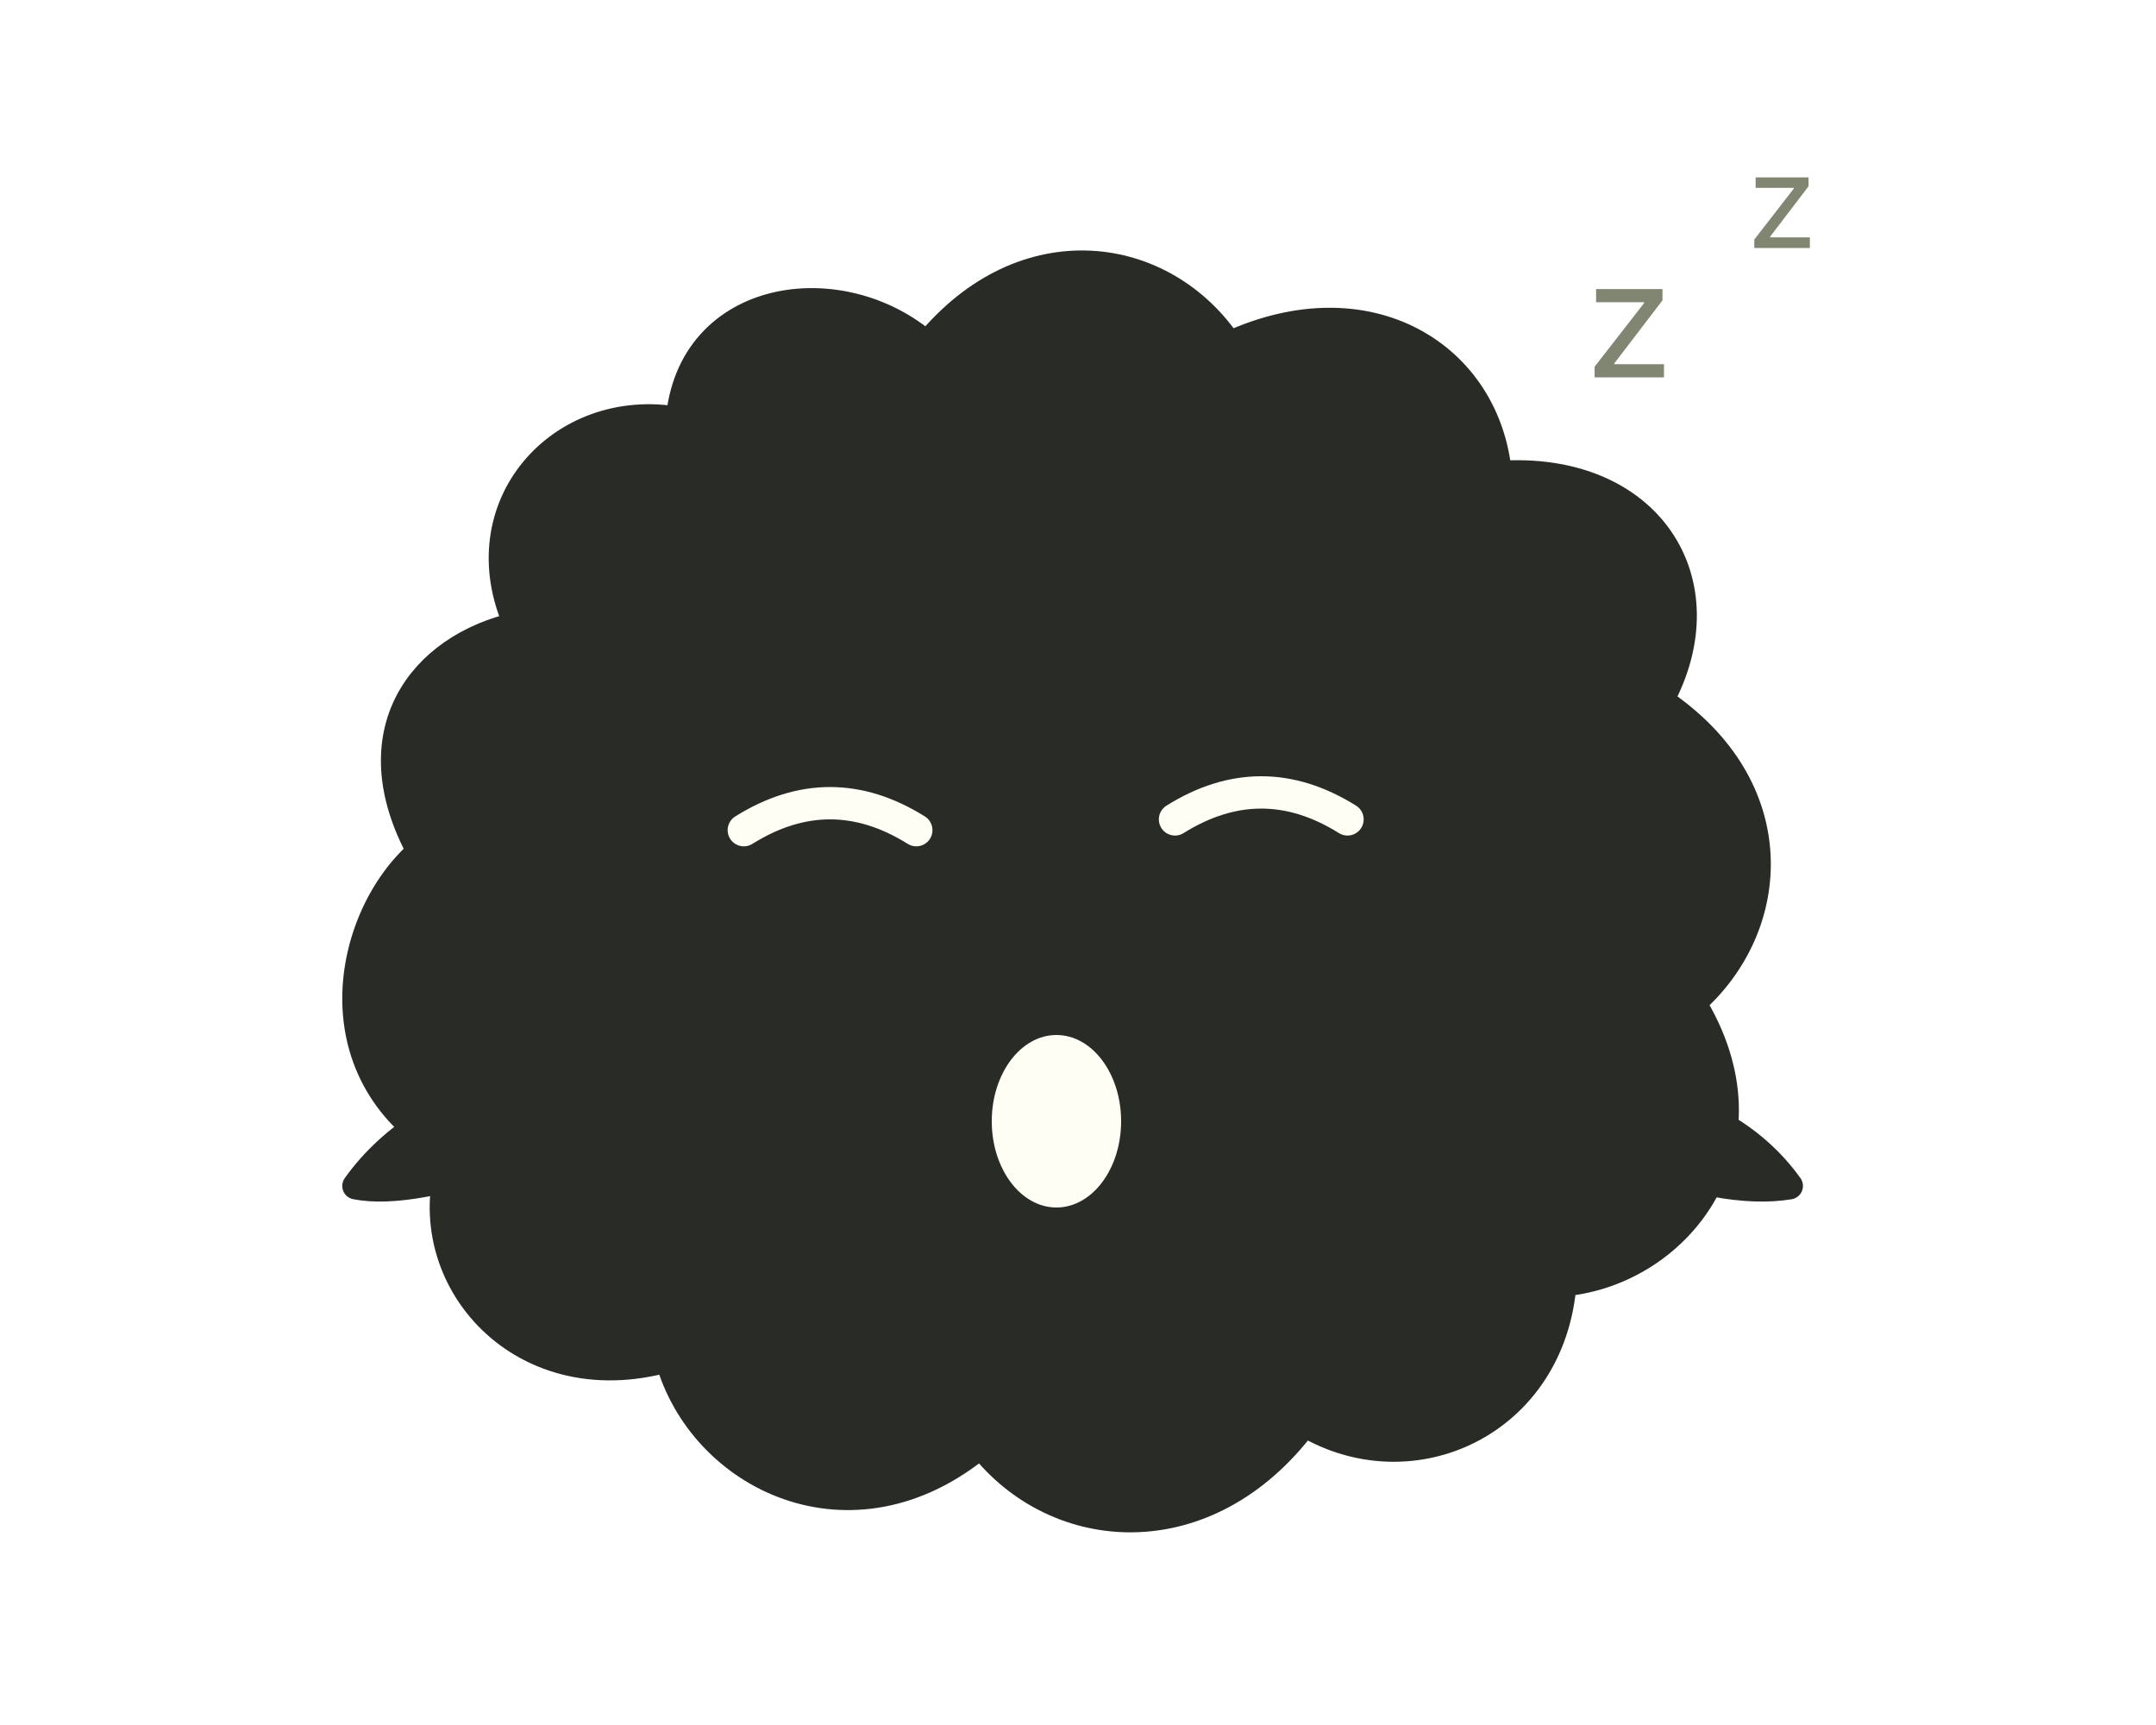
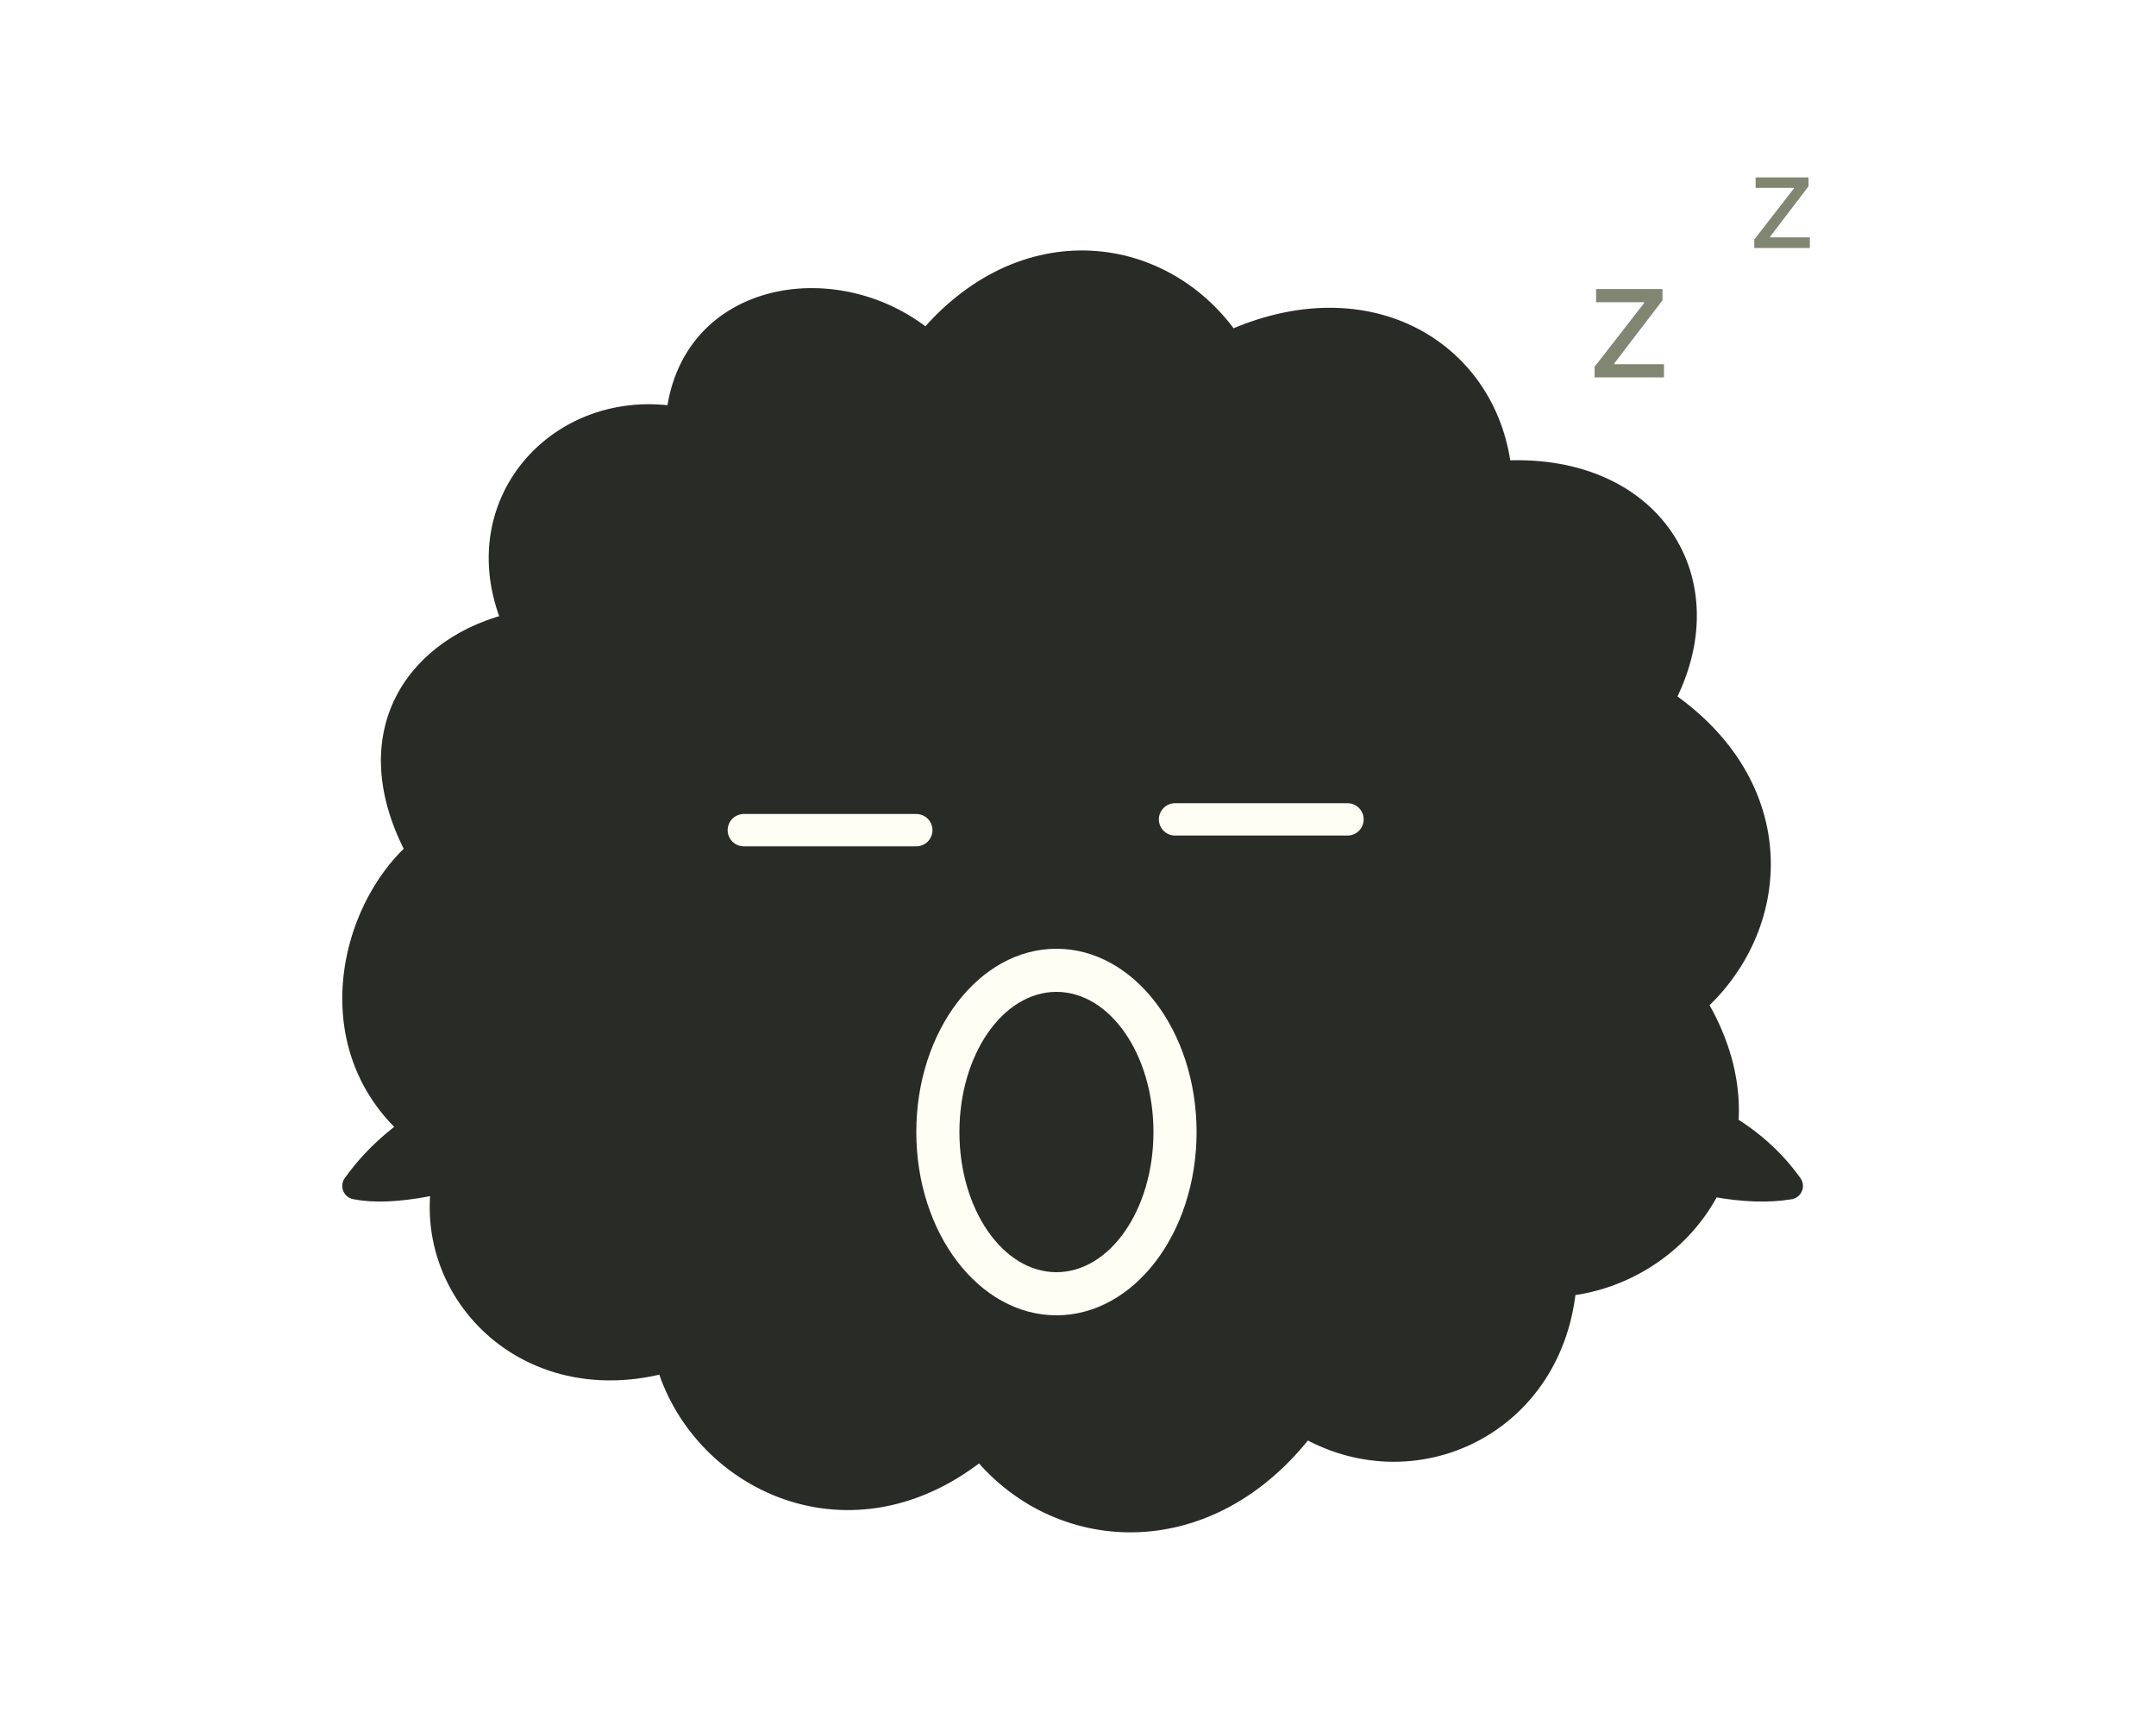
<svg xmlns="http://www.w3.org/2000/svg" viewBox="0 0 200 160" fill="none">
  <g stroke="#292b27" stroke-width="2.5" stroke-linecap="round" stroke-linejoin="round">
    <path d="M49 100Q38 103 33 110Q38 111 49 107M150 101Q161 103 166 110Q160 111 150 107" fill="#292b27" />
    <path d="M48 58C43 47 52 37 63 39C64 27 78 25 86 32C95 21 108 23 114 32C127 26 138 33 139 44C153 43 160 54 154 65C166 73 165 86 157 93C165 106 156 118 145 119C144 132 131 138 121 132C112 144 98 143 91 134C79 144 65 137 62 126C48 130 38 118 42 107C29 100 32 85 39 79C33 68 39 60 48 58Z" fill="#292b27" />
  </g>
  <g stroke="#fffef5" stroke-width="3" stroke-linecap="round">
-     <path d="M69 77Q77 72 85 77M109 76Q117 71 125 76" />
+     <path d="M69 77L85 77M109 76L125 76" />
  </g>
-   <ellipse cx="98" cy="104" rx="6" ry="8" fill="#fffef5" />
+   <ellipse cx="98" cy="105" rx="13" ry="17" fill="#fffef5" />
+   <ellipse cx="98" cy="105" rx="9" ry="13" fill="#292b27" />
  <text x="147" y="35" font-family="-apple-system,sans-serif" font-size="15" fill="#818673">z</text>
  <text x="162" y="23" font-family="-apple-system,sans-serif" font-size="12" fill="#818673">z</text>
</svg>
